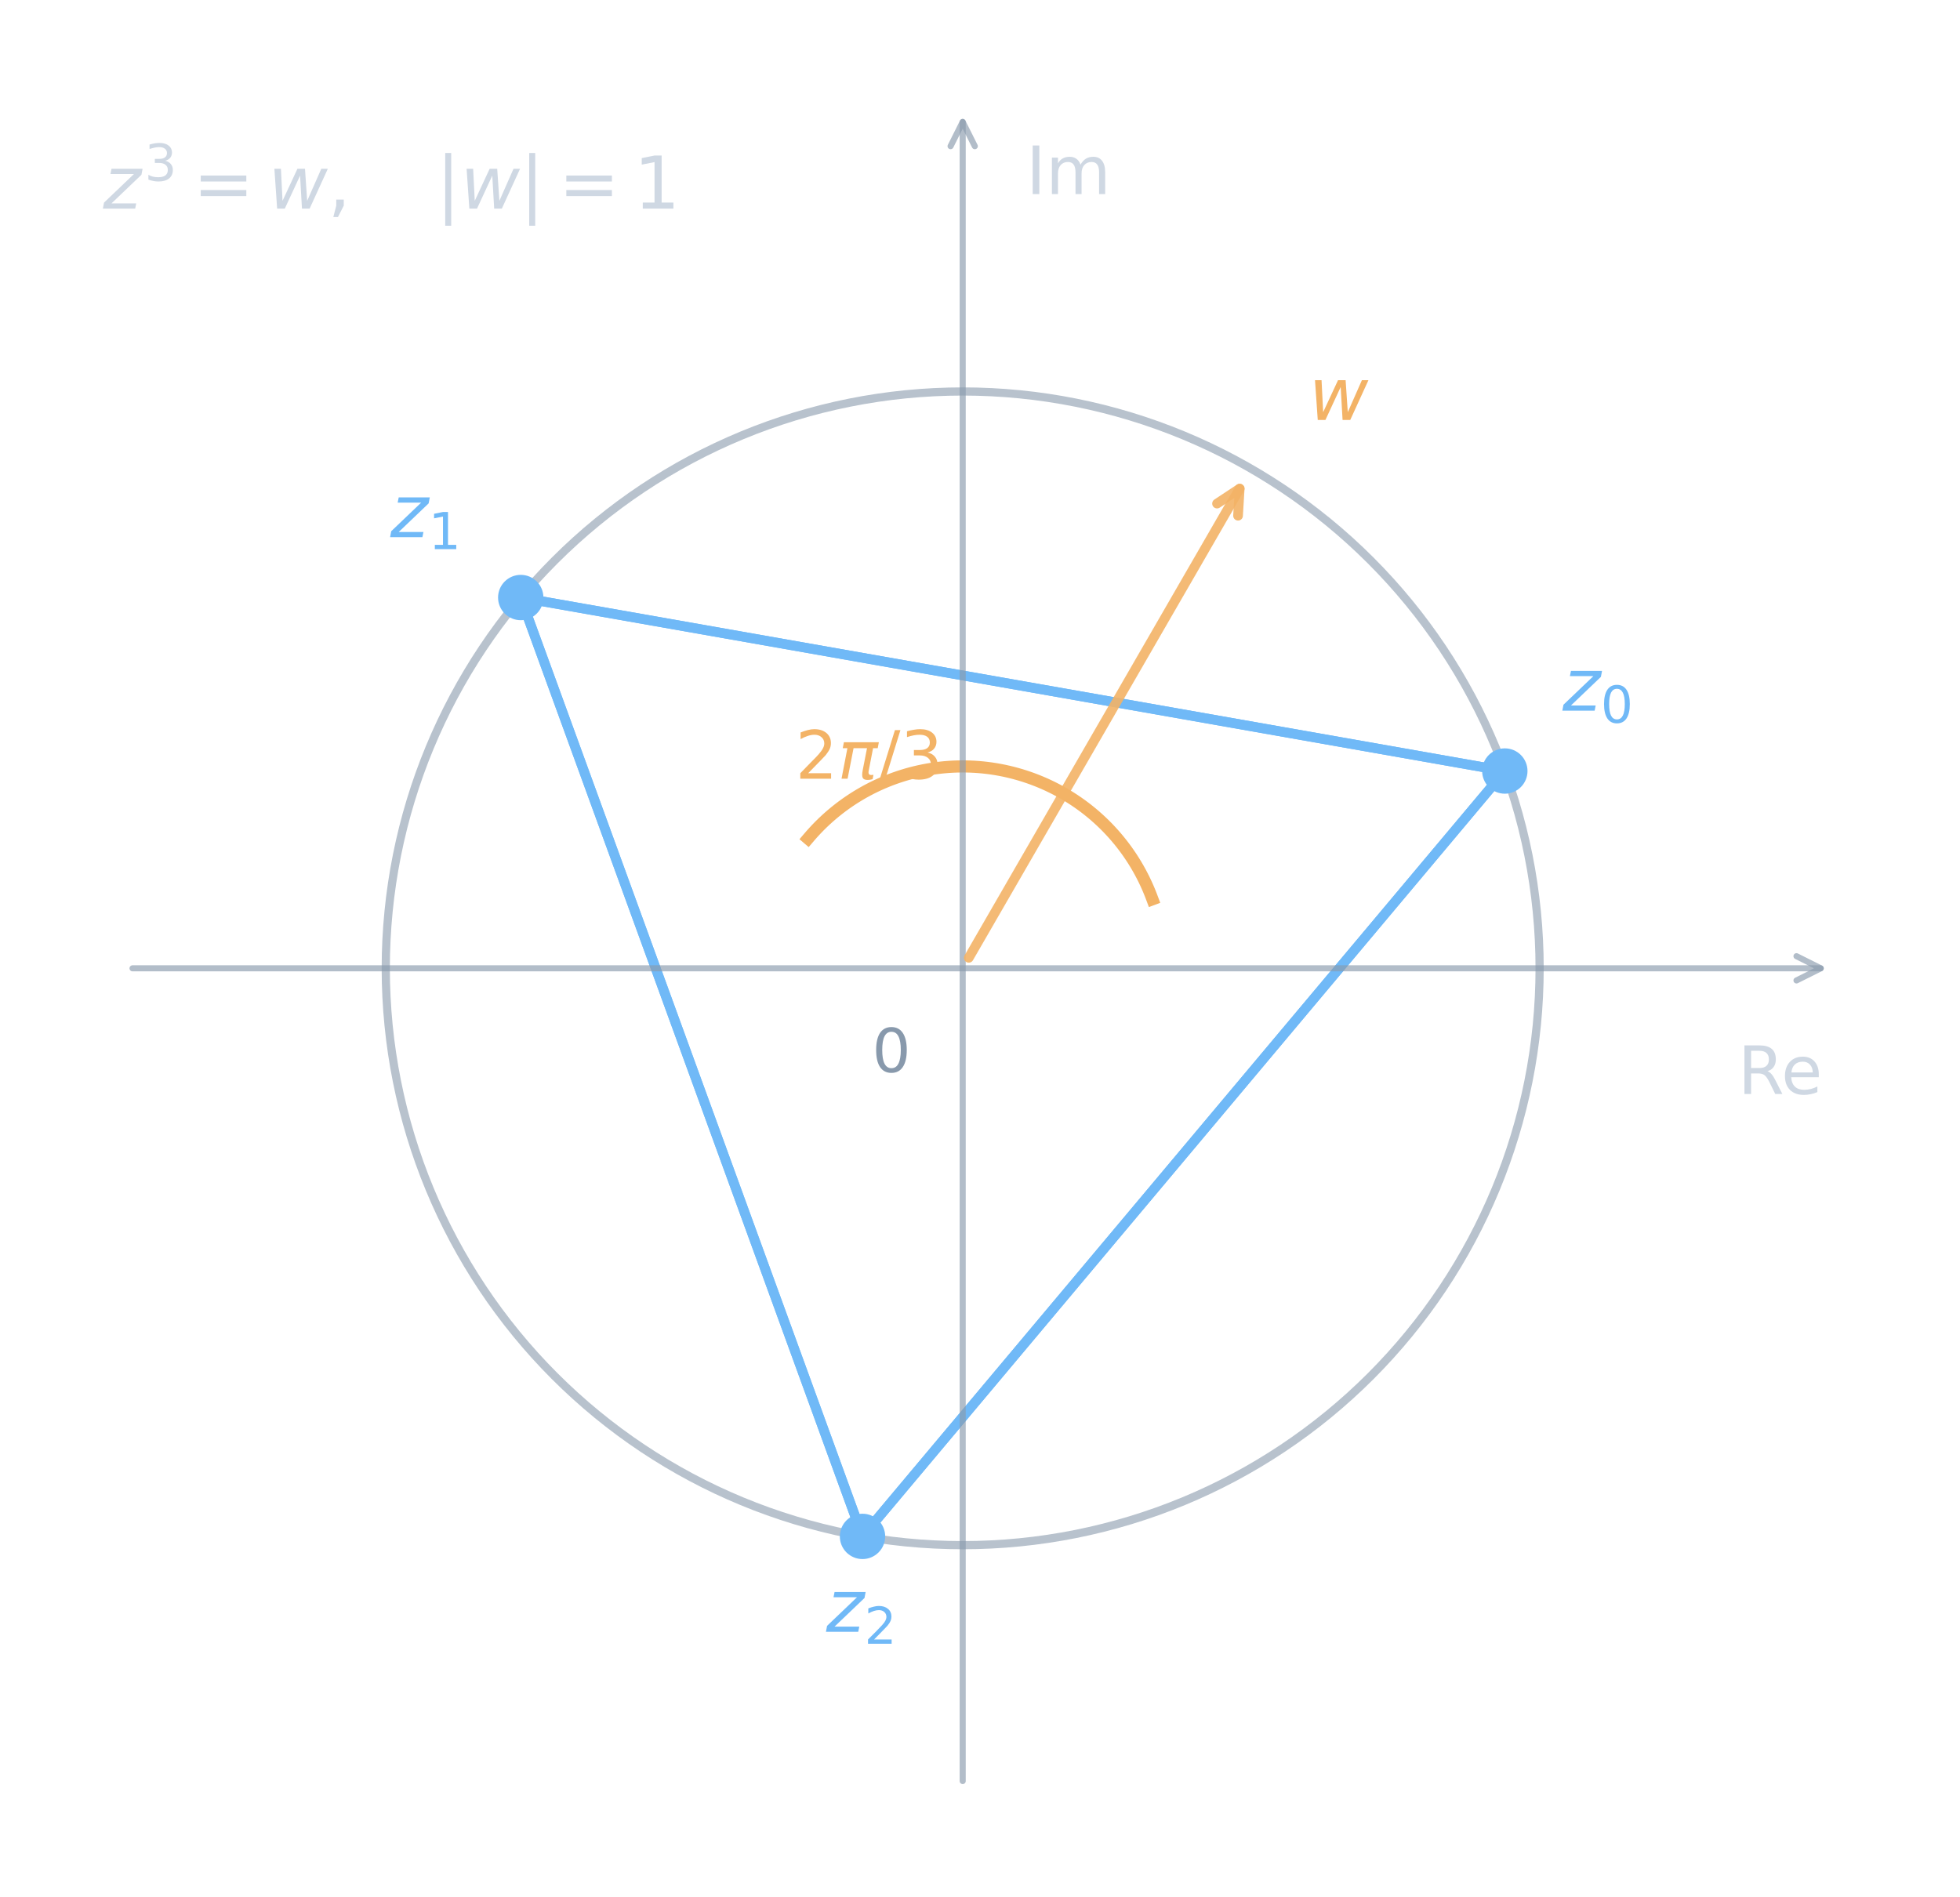
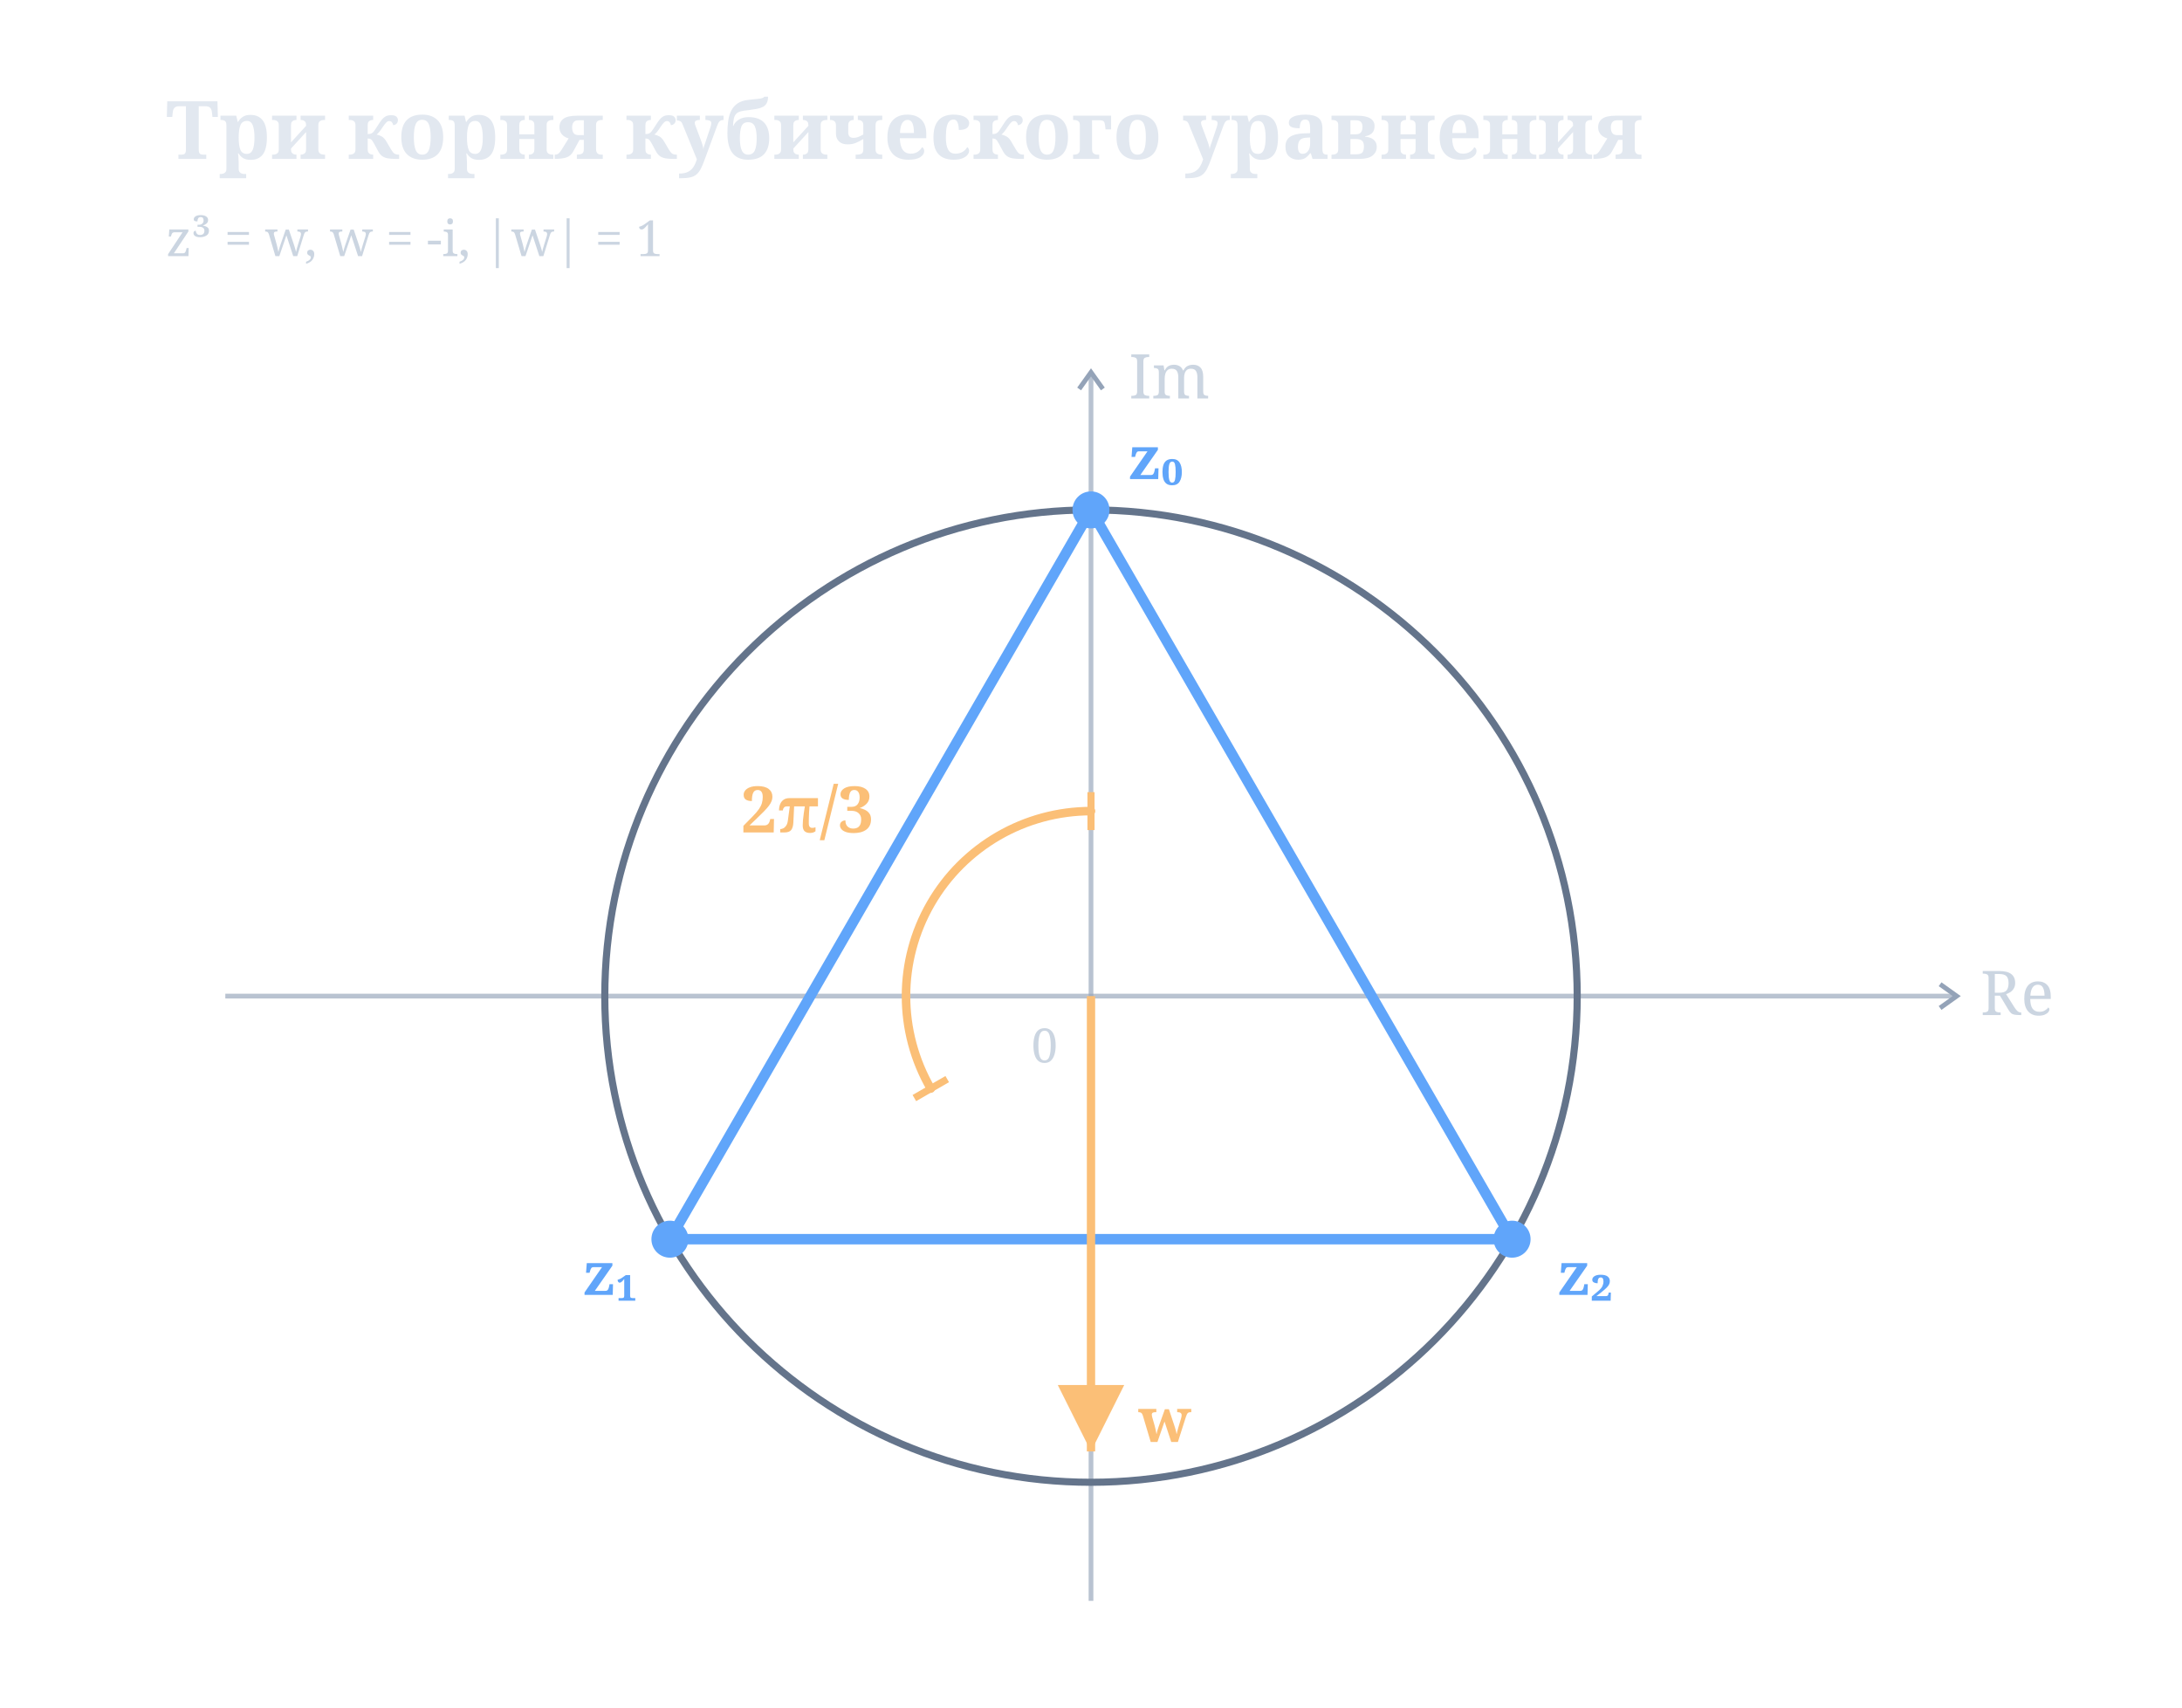
- <svg xmlns="http://www.w3.org/2000/svg" xmlns:xlink="http://www.w3.org/1999/xlink" width="323.234pt" height="312.768pt" viewBox="0 0 323.234 312.768" version="1.1">
+ <svg xmlns="http://www.w3.org/2000/svg" width="920" height="720" viewBox="0 0 920 720" role="img" aria-label="Три корня кубического уравнения">
  <defs>
-     <style type="text/css">*{stroke-linejoin: round; stroke-linecap: butt}</style>
+     <marker id="axisArrow" markerWidth="10" markerHeight="10" refX="7" refY="3.5" orient="auto">
+       <path d="M0 0L7 3.5L0 7" fill="none" stroke="#94a3b8" stroke-width="1.3" />
+     </marker>
+     <marker id="warmArrow" markerWidth="9" markerHeight="9" refX="8" refY="4" orient="auto">
+       <path d="M0 0L8 4L0 8" fill="#fbbf77" />
+     </marker>
  </defs>
-   <g id="figure_1">
-     <g id="patch_1">
-       <path d="M 0 312.768  L 323.234 312.768  L 323.234 0  L 0 0  L 0 312.768  z " style="fill: none; opacity: 0" />
-     </g>
-     <g id="axes_1">
-       <g id="patch_2">
-         <path d="M 12.24 300.528  L 310.994 300.528  L 310.994 12.24  L 12.24 12.24  L 12.24 300.528  z " style="fill: none" />
-       </g>
-       <g id="patch_3">
-         <path d="M 158.763 254.859  C 183.995 254.859 208.198 244.834 226.04 226.991  C 243.882 209.149 253.907 184.947 253.907 159.714  C 253.907 134.481 243.882 110.279 226.04 92.437  C 208.198 74.595 183.995 64.57 158.763 64.57  C 133.53 64.57 109.327 74.595 91.485 92.437  C 73.643 110.279 63.618 134.481 63.618 159.714  C 63.618 184.947 73.643 209.149 91.485 226.991  C 109.327 244.834 133.53 254.859 158.763 254.859  L 158.763 254.859  z " clip-path="url(#p1ab0dff866)" style="fill: none; opacity: 0.6; stroke: #8899ac; stroke-width: 1.35; stroke-linejoin: miter" />
-       </g>
-       <g id="patch_4">
-         <path d="M 248.169 127.173  L 85.878 98.556  L 142.241 253.413  L 248.169 127.173  z " clip-path="url(#p1ab0dff866)" style="fill: none; stroke: #70b9f7; stroke-width: 1.6; stroke-linejoin: miter" />
-       </g>
-       <g id="matplotlib.axis_1" />
-       <g id="matplotlib.axis_2" />
-       <g id="line2d_1">
-         <path d="M 248.169 127.173  L 85.878 98.556  L 142.241 253.413  L 248.169 127.173  " clip-path="url(#p1ab0dff866)" style="fill: none; stroke: #70b9f7; stroke-width: 1.6; stroke-linecap: square" />
-       </g>
-       <g id="line2d_2">
-         <path d="M 190.055 148.325  L 189.807 147.665  L 189.545 147.011  L 189.27 146.363  L 188.98 145.72  L 188.678 145.084  L 188.361 144.455  L 188.032 143.832  L 187.689 143.217  L 187.334 142.608  L 186.966 142.008  L 186.585 141.415  L 186.192 140.831  L 185.786 140.255  L 185.368 139.687  L 184.939 139.129  L 184.497 138.58  L 184.045 138.04  L 183.58 137.51  L 183.105 136.99  L 182.619 136.48  L 182.122 135.981  L 181.615 135.492  L 181.097 135.014  L 180.57 134.547  L 180.033 134.091  L 179.486 133.647  L 178.93 133.215  L 178.365 132.794  L 177.791 132.385  L 177.208 131.989  L 176.618 131.605  L 176.019 131.234  L 175.413 130.875  L 174.799 130.529  L 174.178 130.196  L 173.55 129.877  L 172.916 129.571  L 172.275 129.278  L 171.628 128.999  L 170.976 128.734  L 170.317 128.482  L 169.654 128.245  L 168.986 128.022  L 168.313 127.812  L 167.636 127.618  L 166.955 127.437  L 166.271 127.271  L 165.583 127.119  L 164.892 126.982  L 164.198 126.86  L 163.502 126.752  L 162.803 126.66  L 162.103 126.581  L 161.402 126.518  L 160.699 126.47  L 159.995 126.436  L 159.291 126.418  L 158.586 126.414  L 157.882 126.425  L 157.178 126.451  L 156.475 126.492  L 155.773 126.548  L 155.072 126.619  L 154.372 126.704  L 153.675 126.804  L 152.98 126.919  L 152.288 127.049  L 151.598 127.193  L 150.912 127.352  L 150.229 127.525  L 149.55 127.713  L 148.875 127.915  L 148.205 128.132  L 147.539 128.362  L 146.878 128.606  L 146.223 128.865  L 145.573 129.137  L 144.929 129.423  L 144.291 129.722  L 143.66 130.035  L 143.036 130.361  L 142.418 130.7  L 141.808 131.053  L 141.206 131.418  L 140.611 131.795  L 140.025 132.186  L 139.446 132.588  L 138.877 133.003  L 138.316 133.43  L 137.765 133.868  L 137.223 134.318  L 136.69 134.779  L 136.168 135.252  L 135.655 135.735  L 135.153 136.229  L 134.662 136.734  L 134.181 137.249  L 133.711 137.774  L 133.253 138.309  " clip-path="url(#p1ab0dff866)" style="fill: none; stroke: #f3b366; stroke-width: 2; stroke-linecap: square" />
-       </g>
-       <g id="patch_5">
-         <path d="M 21.855 159.714  Q 161.62 159.714 300.267 159.714  " style="fill: none; opacity: 0.65; stroke: #8899ac; stroke-linecap: round" />
-         <path d="M 296.267 157.714  L 300.267 159.714  L 296.267 161.714  " style="fill: none; opacity: 0.65; stroke: #8899ac; stroke-linecap: round" />
-       </g>
-       <g id="patch_6">
-         <path d="M 158.763 293.767  Q 158.763 156.381 158.763 20.113  " style="fill: none; opacity: 0.65; stroke: #8899ac; stroke-linecap: round" />
-         <path d="M 156.763 24.113  L 158.763 20.113  L 160.763 24.113  " style="fill: none; opacity: 0.65; stroke: #8899ac; stroke-linecap: round" />
-       </g>
-       <g id="text_1">
-         <text style="font-size: 11px; font-family: 'DejaVu Sans'; text-anchor: end; fill: #cfd8e3" x="300.528" y="180.441" transform="rotate(-0 300.528 180.4411)">Re</text>
-       </g>
-       <g id="text_2">
-         <text style="font-size: 11px; font-family: 'DejaVu Sans'; text-anchor: start; fill: #cfd8e3" x="169.229" y="32.016" transform="rotate(-0 169.2285 32.01563)">Im</text>
-       </g>
-       <g id="text_3">
-         <text style="font-size: 10px; font-family: 'DejaVu Sans'; text-anchor: end; fill: #8899ac" x="150.2" y="176.827" transform="rotate(-0 150.1996 176.827)">0</text>
-       </g>
-       <g id="text_4">
-         <g style="fill: #70b9f7" transform="translate(257.6837 117.6582)">
-           <text>
-             <tspan x="0" y="-0.438" style="font-style: oblique; font-size: 12px; font-family: 'DejaVu Sans'; fill: #70b9f7">z</tspan>
-             <tspan x="6.299" y="1.531" style="font-size: 8.4px; font-family: 'DejaVu Sans'; fill: #70b9f7">0</tspan>
-           </text>
-         </g>
-       </g>
-       <g id="text_5">
-         <g style="fill: #70b9f7" transform="translate(64.3632 89.04186)">
-           <text>
-             <tspan x="0" y="-0.438" style="font-style: oblique; font-size: 12px; font-family: 'DejaVu Sans'; fill: #70b9f7">z</tspan>
-             <tspan x="6.299" y="1.531" style="font-size: 8.4px; font-family: 'DejaVu Sans'; fill: #70b9f7">1</tspan>
-           </text>
-         </g>
-       </g>
-       <g id="text_6">
-         <g style="fill: #70b9f7" transform="translate(136.2409 269.5877)">
-           <text>
-             <tspan x="0" y="-0.438" style="font-style: oblique; font-size: 12px; font-family: 'DejaVu Sans'; fill: #70b9f7">z</tspan>
-             <tspan x="6.299" y="1.531" style="font-size: 8.4px; font-family: 'DejaVu Sans'; fill: #70b9f7">2</tspan>
-           </text>
-         </g>
-       </g>
-       <g id="patch_7">
-         <path d="M 159.763 157.982  Q 182.549 118.514 204.441 80.596  " style="fill: none; opacity: 0.9; stroke: #f3b366; stroke-width: 1.6; stroke-linecap: round" />
-         <path d="M 200.709 83.06  L 204.441 80.596  L 204.173 85.06  " style="fill: none; opacity: 0.9; stroke: #f3b366; stroke-width: 1.6; stroke-linecap: round" />
-       </g>
-       <g id="text_7">
-         <g style="fill: #f3b366" transform="translate(215.8493 69.70489)">
-           <text>
-             <tspan x="0" y="-0.438" style="font-style: oblique; font-size: 12px; font-family: 'DejaVu Sans'; fill: #f3b366">w</tspan>
-           </text>
-         </g>
-       </g>
-       <g id="text_8">
-         <g style="fill: #f3b366" transform="translate(131.1707 129.2678)">
-           <text>
-             <tspan x="0" y="-0.828" style="font-size: 11px; font-family: 'DejaVu Sans'; fill: #f3b366">2</tspan>
-             <tspan x="13.621" y="-0.828" style="font-size: 11px; font-family: 'DejaVu Sans'; fill: #f3b366">/</tspan>
-             <tspan x="17.327" y="-0.828" style="font-size: 11px; font-family: 'DejaVu Sans'; fill: #f3b366">3</tspan>
-             <tspan x="6.999" y="-0.828" style="font-style: oblique; font-size: 11px; font-family: 'DejaVu Sans'; fill: #f3b366">π</tspan>
-           </text>
-         </g>
-       </g>
-       <g id="text_9">
-         <g style="fill: #cfd8e3" transform="translate(16.99723 34.57735)">
-           <text>
-             <tspan x="0" y="-0.172" style="font-style: oblique; font-size: 12px; font-family: 'DejaVu Sans'; fill: #cfd8e3">z</tspan>
-             <tspan x="27.238" y="-0.172" style="font-style: oblique; font-size: 12px; font-family: 'DejaVu Sans'; fill: #cfd8e3">w</tspan>
-             <tspan x="58.937" y="-0.172" style="font-style: oblique; font-size: 12px; font-family: 'DejaVu Sans'; fill: #cfd8e3">w</tspan>
-             <tspan x="6.835" y="-4.766" style="font-size: 8.4px; font-family: 'DejaVu Sans'; fill: #cfd8e3">3</tspan>
-             <tspan x="14.845" y="-0.172" style="font-size: 12px; font-family: 'DejaVu Sans'; fill: #cfd8e3">=</tspan>
-             <tspan x="37.052" y="-0.172" style="font-size: 12px; font-family: 'DejaVu Sans'; fill: #cfd8e3">,</tspan>
-             <tspan x="54.894" y="-0.172" style="font-size: 12px; font-family: 'DejaVu Sans'; fill: #cfd8e3">|</tspan>
-             <tspan x="68.751" y="-0.172" style="font-size: 12px; font-family: 'DejaVu Sans'; fill: #cfd8e3">|</tspan>
-             <tspan x="75.132" y="-0.172" style="font-size: 12px; font-family: 'DejaVu Sans'; fill: #cfd8e3">=</tspan>
-             <tspan x="87.525" y="-0.172" style="font-size: 12px; font-family: 'DejaVu Sans'; fill: #cfd8e3">1</tspan>
-           </text>
-         </g>
-       </g>
-       <g id="PathCollection_1">
-         <defs>
-           <path id="ma43660de0d" d="M 0 3.24  C 0.859 3.24 1.684 2.899 2.291 2.291  C 2.899 1.684 3.24 0.859 3.24 0  C 3.24 -0.859 2.899 -1.684 2.291 -2.291  C 1.684 -2.899 0.859 -3.24 0 -3.24  C -0.859 -3.24 -1.684 -2.899 -2.291 -2.291  C -2.899 -1.684 -3.24 -0.859 -3.24 0  C -3.24 0.859 -2.899 1.684 -2.291 2.291  C -1.684 2.899 -0.859 3.24 0 3.24  z " style="stroke: #70b9f7" />
-         </defs>
-         <g clip-path="url(#p1ab0dff866)">
-           <use xlink:href="#ma43660de0d" x="248.169" y="127.173" style="fill: #70b9f7; stroke: #70b9f7" />
-         </g>
-       </g>
-       <g id="PathCollection_2">
-         <g clip-path="url(#p1ab0dff866)">
-           <use xlink:href="#ma43660de0d" x="85.878" y="98.556" style="fill: #70b9f7; stroke: #70b9f7" />
-         </g>
-       </g>
-       <g id="PathCollection_3">
-         <g clip-path="url(#p1ab0dff866)">
-           <use xlink:href="#ma43660de0d" x="142.241" y="253.413" style="fill: #70b9f7; stroke: #70b9f7" />
-         </g>
-       </g>
-     </g>
-   </g>
-   <defs>
-     <clipPath id="p1ab0dff866">
-       <rect x="12.24" y="12.24" width="298.754" height="288.288" />
-     </clipPath>
-   </defs>
+   <text x="70.0" y="67.0" fill="#e2e8f0" font-size="34" font-weight="600" text-anchor="start" font-family="Georgia, Cambria, serif">Три корня кубического уравнения</text>
+   <text x="70.0" y="108.0" fill="#cbd5e1" font-size="21" font-weight="400" text-anchor="start" font-family="Georgia, Cambria, serif">z³ = w,   w = -i,   |w| = 1</text>
+   <line x1="95.00" y1="420.00" x2="825.00" y2="420.00" stroke="#94a3b8" stroke-width="2" opacity="0.65" />
+   <line x1="460.00" y1="675.00" x2="460.00" y2="157.00" stroke="#94a3b8" stroke-width="2" opacity="0.65" />
+   <path d="M818 415L825 420L818 425 M455 164L460 157L465 164" fill="none" stroke="#94a3b8" stroke-width="2" />
+   <text x="835.0" y="428.0" fill="#cbd5e1" font-size="26" font-weight="400" text-anchor="start" font-family="Georgia, Cambria, serif">Re</text>
+   <text x="476.0" y="168.0" fill="#cbd5e1" font-size="26" font-weight="400" text-anchor="start" font-family="Georgia, Cambria, serif">Im</text>
+   <text x="446.0" y="448.0" fill="#cbd5e1" font-size="20" font-weight="400" text-anchor="end" font-family="Georgia, Cambria, serif">0</text>
+   <circle cx="460" cy="420" r="205" fill="none" stroke="#64748b" stroke-width="3" />
+   <line x1="460.00" y1="215.00" x2="282.46" y2="522.50" stroke="#60a5fa" stroke-width="4.4" opacity="1" />
+   <line x1="282.46" y1="522.50" x2="637.54" y2="522.50" stroke="#60a5fa" stroke-width="4.4" opacity="1" />
+   <line x1="637.54" y1="522.50" x2="460.00" y2="215.00" stroke="#60a5fa" stroke-width="4.4" opacity="1" />
+   <circle cx="460.00" cy="215.00" r="7.8" fill="#60a5fa" />
+   <circle cx="282.46" cy="522.50" r="7.8" fill="#60a5fa" />
+   <circle cx="637.54" cy="522.50" r="7.8" fill="#60a5fa" />
+   <text x="476.0" y="202.0" fill="#60a5fa" font-size="25" font-weight="600" text-anchor="start" font-family="Georgia, Cambria, serif">z₀</text>
+   <text x="246.0" y="546.0" fill="#60a5fa" font-size="25" font-weight="600" text-anchor="start" font-family="Georgia, Cambria, serif">z₁</text>
+   <text x="657.0" y="546.0" fill="#60a5fa" font-size="25" font-weight="600" text-anchor="start" font-family="Georgia, Cambria, serif">z₂</text>
+   <line x1="460" y1="420" x2="460.00" y2="612.00" stroke="#fbbf77" stroke-width="3.5" marker-end="url(#warmArrow)" />
+   <text x="480.0" y="608.0" fill="#fbbf77" font-size="26" font-weight="600" text-anchor="start" font-family="Georgia, Cambria, serif">w</text>
+   <path d="M460.00,342.00 A78,78 0 0 0 392.45,459.00" fill="none" stroke="#fbbf77" stroke-width="3.6" stroke-linecap="round" />
+   <line x1="460.00" y1="350.00" x2="460.00" y2="334.00" stroke="#fbbf77" stroke-width="3" opacity="1" />
+   <line x1="399.38" y1="455.00" x2="385.52" y2="463.00" stroke="#fbbf77" stroke-width="3" opacity="1" />
+   <text x="340.5" y="351.0" fill="#fbbf77" font-size="27" font-weight="600" text-anchor="middle" font-family="Georgia, Cambria, serif">2π/3</text>
</svg>
